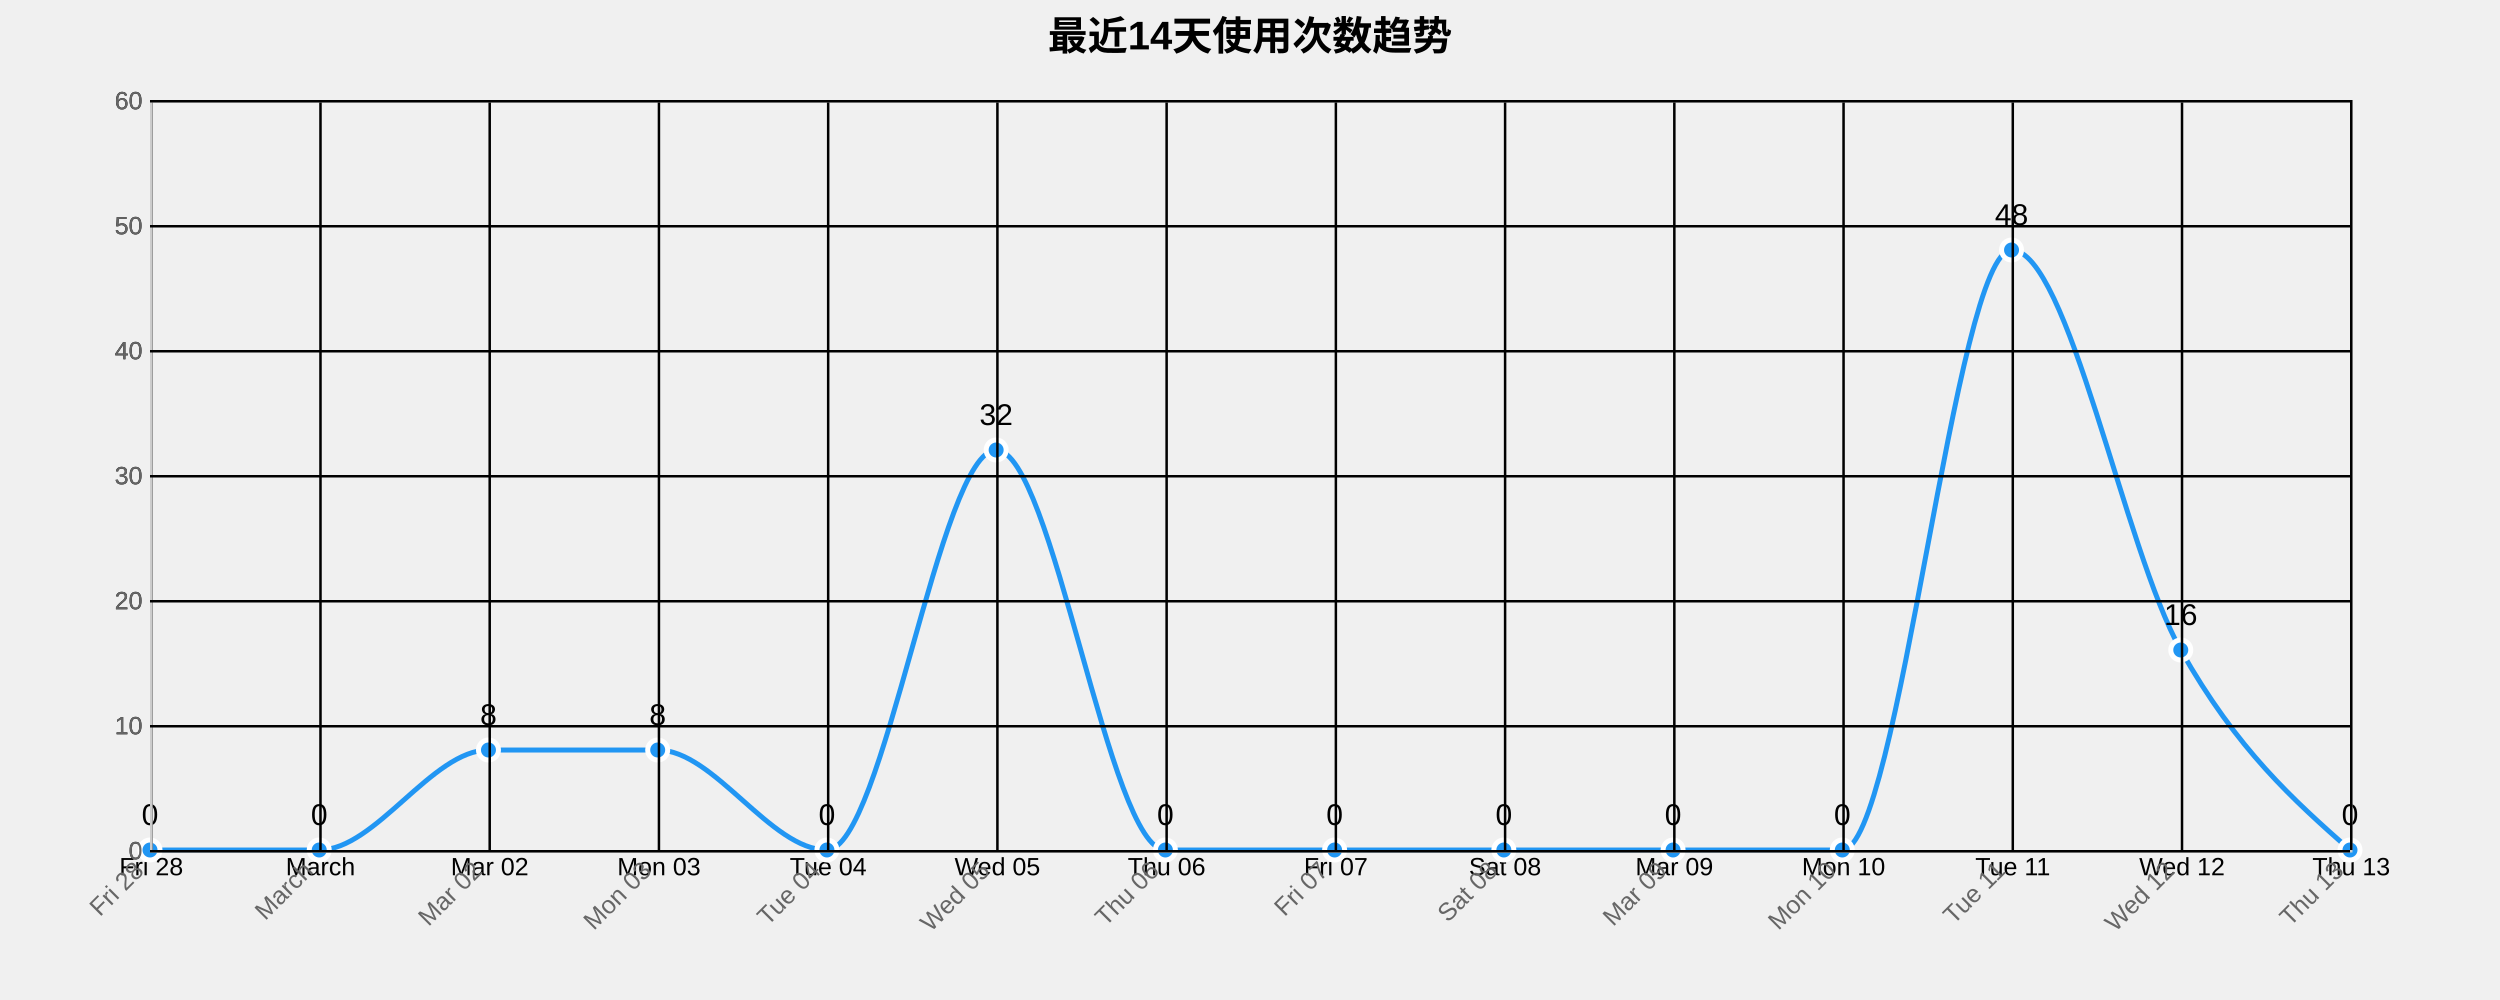
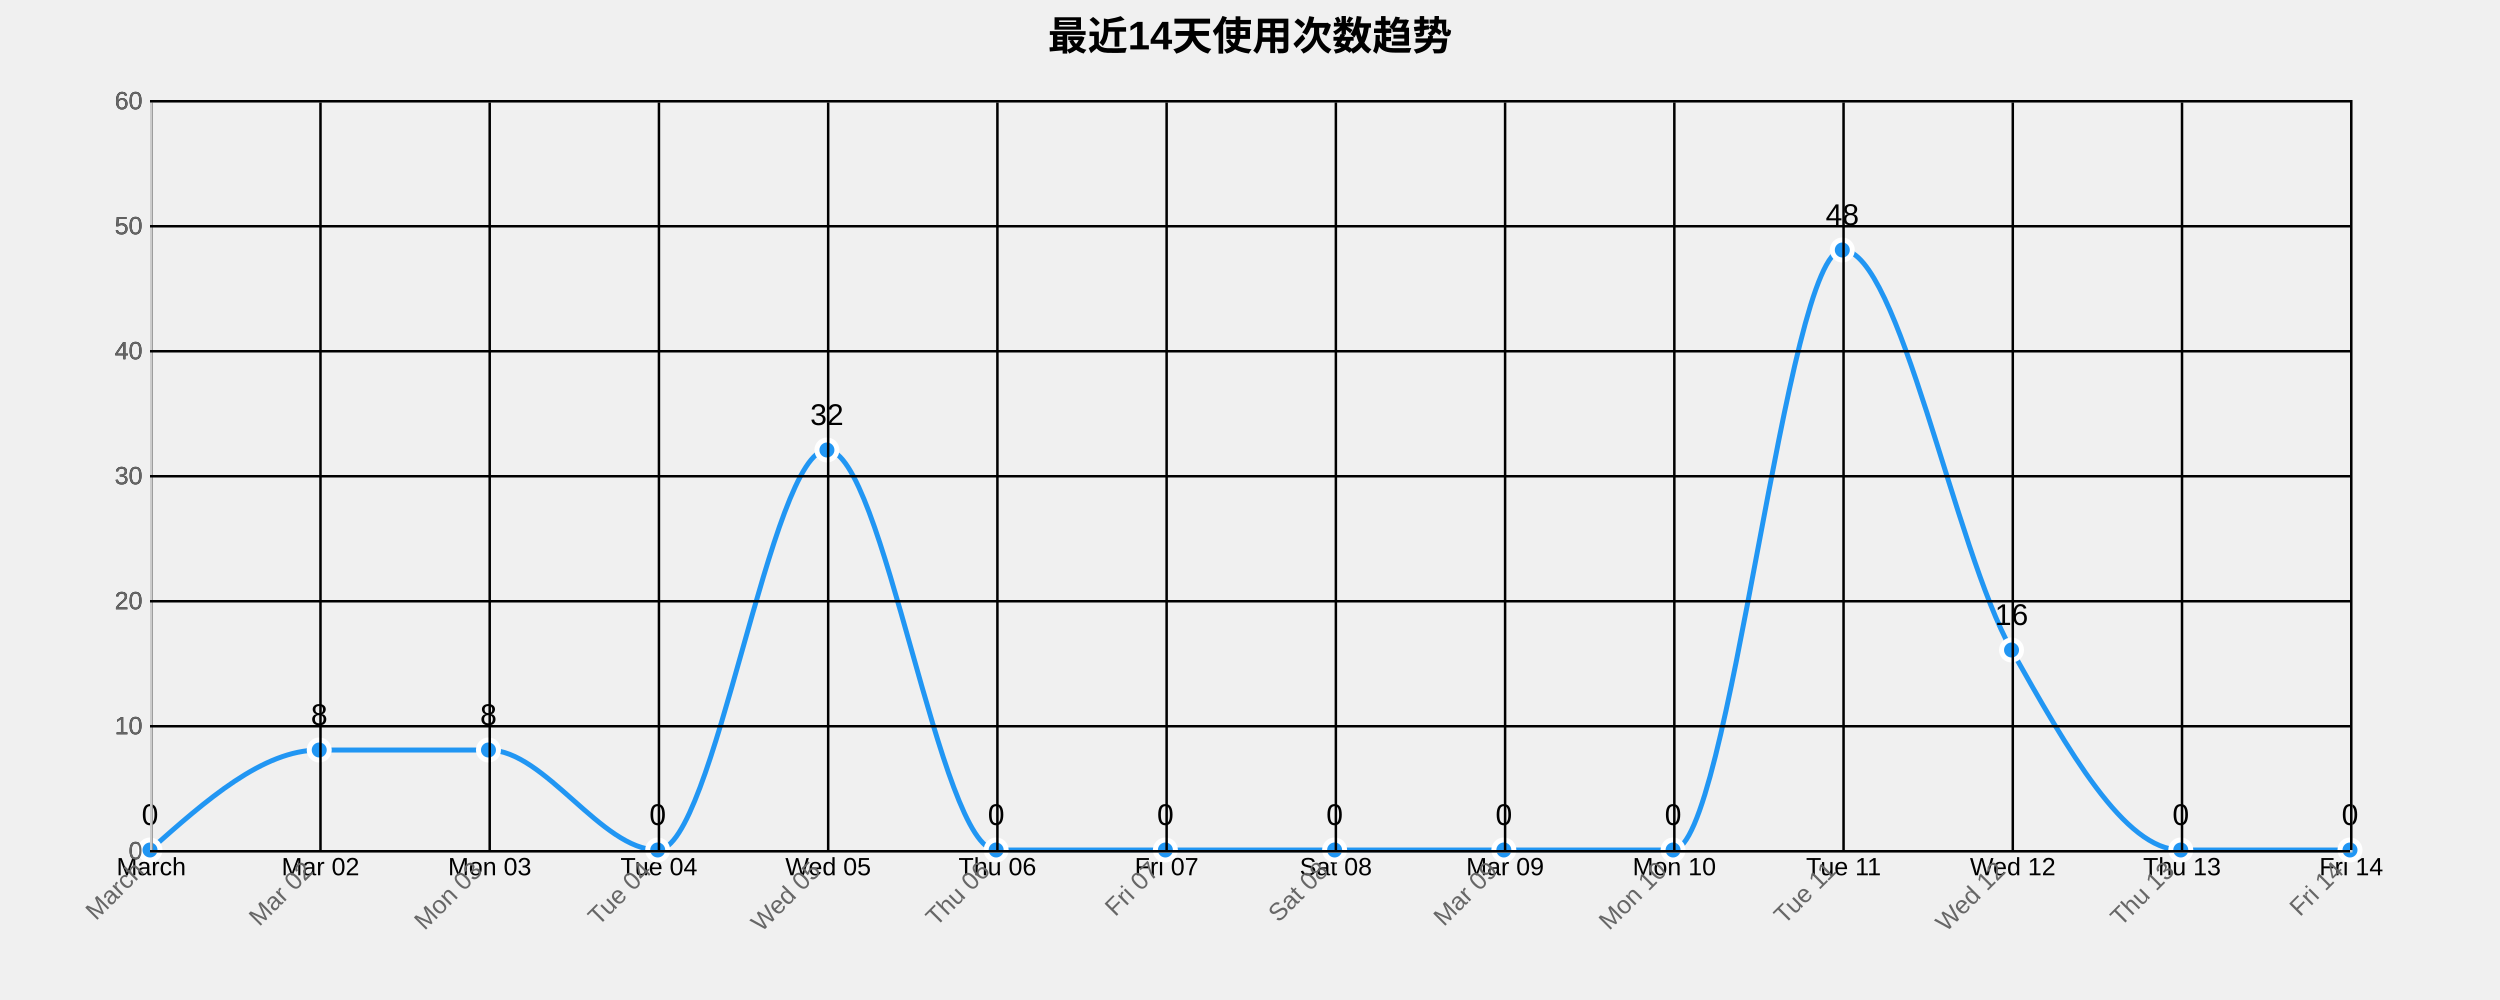
<svg xmlns="http://www.w3.org/2000/svg" width="1000" height="400">
  <g transform="translate(60,40)">
    <text x="440" y="-20" text-anchor="middle" style="font-size: 16px; font-weight: bold;">最近14天使用次数趋势</text>
    <g class="grid" transform="translate(0,300)" fill="none" font-size="10" font-family="sans-serif" text-anchor="middle">
      <path class="domain" stroke="currentColor" d="M0.5,-300V0.5H880.5V-300" />
      <g class="tick" opacity="1" transform="translate(0.5,0)">
        <line stroke="currentColor" y2="-300" />
-         <text fill="currentColor" y="3" dy="0.71em">Fri 28</text>
+         <text fill="currentColor" y="3" dy="0.71em">March</text>
      </g>
      <g class="tick" opacity="1" transform="translate(68.19231,0)">
        <line stroke="currentColor" y2="-300" />
-         <text fill="currentColor" y="3" dy="0.71em">March</text>
+         <text fill="currentColor" y="3" dy="0.71em">Mar 02</text>
      </g>
      <g class="tick" opacity="1" transform="translate(135.8846,0)">
        <line stroke="currentColor" y2="-300" />
-         <text fill="currentColor" y="3" dy="0.71em">Mar 02</text>
+         <text fill="currentColor" y="3" dy="0.71em">Mon 03</text>
      </g>
      <g class="tick" opacity="1" transform="translate(203.5769,0)">
        <line stroke="currentColor" y2="-300" />
-         <text fill="currentColor" y="3" dy="0.71em">Mon 03</text>
+         <text fill="currentColor" y="3" dy="0.71em">Tue 04</text>
      </g>
      <g class="tick" opacity="1" transform="translate(271.2692,0)">
        <line stroke="currentColor" y2="-300" />
-         <text fill="currentColor" y="3" dy="0.71em">Tue 04</text>
+         <text fill="currentColor" y="3" dy="0.71em">Wed 05</text>
      </g>
      <g class="tick" opacity="1" transform="translate(338.9615,0)">
        <line stroke="currentColor" y2="-300" />
-         <text fill="currentColor" y="3" dy="0.71em">Wed 05</text>
+         <text fill="currentColor" y="3" dy="0.71em">Thu 06</text>
      </g>
      <g class="tick" opacity="1" transform="translate(406.6538,0)">
        <line stroke="currentColor" y2="-300" />
-         <text fill="currentColor" y="3" dy="0.71em">Thu 06</text>
+         <text fill="currentColor" y="3" dy="0.71em">Fri 07</text>
      </g>
      <g class="tick" opacity="1" transform="translate(474.3462,0)">
        <line stroke="currentColor" y2="-300" />
-         <text fill="currentColor" y="3" dy="0.71em">Fri 07</text>
+         <text fill="currentColor" y="3" dy="0.71em">Sat 08</text>
      </g>
      <g class="tick" opacity="1" transform="translate(542.0385,0)">
        <line stroke="currentColor" y2="-300" />
-         <text fill="currentColor" y="3" dy="0.71em">Sat 08</text>
+         <text fill="currentColor" y="3" dy="0.71em">Mar 09</text>
      </g>
      <g class="tick" opacity="1" transform="translate(609.7308,0)">
        <line stroke="currentColor" y2="-300" />
-         <text fill="currentColor" y="3" dy="0.71em">Mar 09</text>
+         <text fill="currentColor" y="3" dy="0.71em">Mon 10</text>
      </g>
      <g class="tick" opacity="1" transform="translate(677.4231,0)">
        <line stroke="currentColor" y2="-300" />
-         <text fill="currentColor" y="3" dy="0.71em">Mon 10</text>
+         <text fill="currentColor" y="3" dy="0.71em">Tue 11</text>
      </g>
      <g class="tick" opacity="1" transform="translate(745.1154,0)">
        <line stroke="currentColor" y2="-300" />
-         <text fill="currentColor" y="3" dy="0.71em">Tue 11</text>
+         <text fill="currentColor" y="3" dy="0.71em">Wed 12</text>
      </g>
      <g class="tick" opacity="1" transform="translate(812.8077,0)">
        <line stroke="currentColor" y2="-300" />
-         <text fill="currentColor" y="3" dy="0.71em">Wed 12</text>
+         <text fill="currentColor" y="3" dy="0.71em">Thu 13</text>
      </g>
      <g class="tick" opacity="1" transform="translate(880.5,0)">
        <line stroke="currentColor" y2="-300" />
-         <text fill="currentColor" y="3" dy="0.71em">Thu 13</text>
+         <text fill="currentColor" y="3" dy="0.71em">Fri 14</text>
      </g>
    </g>
    <g class="grid" fill="none" font-size="10" font-family="sans-serif" text-anchor="end">
      <path class="domain" stroke="currentColor" d="M880,300.5H0.5V0.5H880" />
      <g class="tick" opacity="1" transform="translate(0,300.5)">
        <line stroke="currentColor" x2="880" />
        <text fill="currentColor" x="-3" dy="0.32em">0</text>
      </g>
      <g class="tick" opacity="1" transform="translate(0,250.5)">
        <line stroke="currentColor" x2="880" />
        <text fill="currentColor" x="-3" dy="0.32em">10</text>
      </g>
      <g class="tick" opacity="1" transform="translate(0,200.5)">
        <line stroke="currentColor" x2="880" />
        <text fill="currentColor" x="-3" dy="0.32em">20</text>
      </g>
      <g class="tick" opacity="1" transform="translate(0,150.5)">
        <line stroke="currentColor" x2="880" />
        <text fill="currentColor" x="-3" dy="0.32em">30</text>
      </g>
      <g class="tick" opacity="1" transform="translate(0,100.5)">
        <line stroke="currentColor" x2="880" />
        <text fill="currentColor" x="-3" dy="0.32em">40</text>
      </g>
      <g class="tick" opacity="1" transform="translate(0,50.5)">
        <line stroke="currentColor" x2="880" />
        <text fill="currentColor" x="-3" dy="0.32em">50</text>
      </g>
      <g class="tick" opacity="1" transform="translate(0,0.5)">
        <line stroke="currentColor" x2="880" />
        <text fill="currentColor" x="-3" dy="0.32em">60</text>
      </g>
    </g>
-     <path class="area" d="M0,300C22.564,300,45.128,300,67.692,300C90.256,300,112.821,260,135.385,260C157.949,260,180.513,260,203.077,260C225.641,260,248.205,300,270.769,300C293.333,300,315.897,140,338.462,140C361.026,140,383.59,300,406.154,300C428.718,300,451.282,300,473.846,300C496.41,300,518.974,300,541.538,300C564.103,300,586.667,300,609.231,300C631.795,300,654.359,300,676.923,300C699.487,300,722.051,60,744.615,60C767.179,60,789.744,180,812.308,220C834.872,260,857.436,280,880,300L880,300C857.436,300,834.872,300,812.308,300C789.744,300,767.179,300,744.615,300C722.051,300,699.487,300,676.923,300C654.359,300,631.795,300,609.231,300C586.667,300,564.103,300,541.538,300C518.974,300,496.41,300,473.846,300C451.282,300,428.718,300,406.154,300C383.59,300,361.026,300,338.462,300C315.897,300,293.333,300,270.769,300C248.205,300,225.641,300,203.077,300C180.513,300,157.949,300,135.385,300C112.821,300,90.256,300,67.692,300C45.128,300,22.564,300,0,300Z" style="fill: url(#area-gradient); opacity: 0.3;" />
-     <path class="line" d="M0,300C22.564,300,45.128,300,67.692,300C90.256,300,112.821,260,135.385,260C157.949,260,180.513,260,203.077,260C225.641,260,248.205,300,270.769,300C293.333,300,315.897,140,338.462,140C361.026,140,383.59,300,406.154,300C428.718,300,451.282,300,473.846,300C496.41,300,518.974,300,541.538,300C564.103,300,586.667,300,609.231,300C631.795,300,654.359,300,676.923,300C699.487,300,722.051,60,744.615,60C767.179,60,789.744,180,812.308,220C834.872,260,857.436,280,880,300" style="fill: none; stroke: #2196F3; stroke-width: 2px;" />
+     <path class="area" d="M0,300C22.564,280,45.128,260,67.692,260C90.256,260,112.821,260,135.385,260C157.949,260,180.513,300,203.077,300C225.641,300,248.205,140,270.769,140C293.333,140,315.897,300,338.462,300C361.026,300,383.59,300,406.154,300C428.718,300,451.282,300,473.846,300C496.41,300,518.974,300,541.538,300C564.103,300,586.667,300,609.231,300C631.795,300,654.359,60,676.923,60C699.487,60,722.051,180,744.615,220C767.179,260,789.744,300,812.308,300C834.872,300,857.436,300,880,300L880,300C857.436,300,834.872,300,812.308,300C789.744,300,767.179,300,744.615,300C722.051,300,699.487,300,676.923,300C654.359,300,631.795,300,609.231,300C586.667,300,564.103,300,541.538,300C518.974,300,496.41,300,473.846,300C451.282,300,428.718,300,406.154,300C383.59,300,361.026,300,338.462,300C315.897,300,293.333,300,270.769,300C248.205,300,225.641,300,203.077,300C180.513,300,157.949,300,135.385,300C112.821,300,90.256,300,67.692,300C45.128,300,22.564,300,0,300Z" style="fill: url(#area-gradient); opacity: 0.3;" />
+     <path class="line" d="M0,300C22.564,280,45.128,260,67.692,260C90.256,260,112.821,260,135.385,260C157.949,260,180.513,300,203.077,300C225.641,300,248.205,140,270.769,140C293.333,140,315.897,300,338.462,300C361.026,300,383.59,300,406.154,300C428.718,300,451.282,300,473.846,300C496.41,300,518.974,300,541.538,300C564.103,300,586.667,300,609.231,300C631.795,300,654.359,60,676.923,60C699.487,60,722.051,180,744.615,220C767.179,260,789.744,300,812.308,300C834.872,300,857.436,300,880,300" style="fill: none; stroke: #2196F3; stroke-width: 2px;" />
    <circle class="dot" cx="0" cy="300" r="4" style="fill: #2196F3; stroke: #fff; stroke-width: 2px;" />
-     <circle class="dot" cx="67.692" cy="300" r="4" style="fill: #2196F3; stroke: #fff; stroke-width: 2px;" />
+     <circle class="dot" cx="67.692" cy="260" r="4" style="fill: #2196F3; stroke: #fff; stroke-width: 2px;" />
    <circle class="dot" cx="135.385" cy="260" r="4" style="fill: #2196F3; stroke: #fff; stroke-width: 2px;" />
-     <circle class="dot" cx="203.077" cy="260" r="4" style="fill: #2196F3; stroke: #fff; stroke-width: 2px;" />
-     <circle class="dot" cx="270.769" cy="300" r="4" style="fill: #2196F3; stroke: #fff; stroke-width: 2px;" />
-     <circle class="dot" cx="338.462" cy="140" r="4" style="fill: #2196F3; stroke: #fff; stroke-width: 2px;" />
+     <circle class="dot" cx="203.077" cy="300" r="4" style="fill: #2196F3; stroke: #fff; stroke-width: 2px;" />
+     <circle class="dot" cx="270.769" cy="140" r="4" style="fill: #2196F3; stroke: #fff; stroke-width: 2px;" />
+     <circle class="dot" cx="338.462" cy="300" r="4" style="fill: #2196F3; stroke: #fff; stroke-width: 2px;" />
    <circle class="dot" cx="406.154" cy="300" r="4" style="fill: #2196F3; stroke: #fff; stroke-width: 2px;" />
    <circle class="dot" cx="473.846" cy="300" r="4" style="fill: #2196F3; stroke: #fff; stroke-width: 2px;" />
    <circle class="dot" cx="541.538" cy="300" r="4" style="fill: #2196F3; stroke: #fff; stroke-width: 2px;" />
    <circle class="dot" cx="609.231" cy="300" r="4" style="fill: #2196F3; stroke: #fff; stroke-width: 2px;" />
-     <circle class="dot" cx="676.923" cy="300" r="4" style="fill: #2196F3; stroke: #fff; stroke-width: 2px;" />
-     <circle class="dot" cx="744.615" cy="60" r="4" style="fill: #2196F3; stroke: #fff; stroke-width: 2px;" />
-     <circle class="dot" cx="812.308" cy="220" r="4" style="fill: #2196F3; stroke: #fff; stroke-width: 2px;" />
+     <circle class="dot" cx="676.923" cy="60" r="4" style="fill: #2196F3; stroke: #fff; stroke-width: 2px;" />
+     <circle class="dot" cx="744.615" cy="220" r="4" style="fill: #2196F3; stroke: #fff; stroke-width: 2px;" />
+     <circle class="dot" cx="812.308" cy="300" r="4" style="fill: #2196F3; stroke: #fff; stroke-width: 2px;" />
    <circle class="dot" cx="880" cy="300" r="4" style="fill: #2196F3; stroke: #fff; stroke-width: 2px;" />
    <text class="label" x="0" y="290" text-anchor="middle" style="font-size: 12px;">0</text>
-     <text class="label" x="67.692" y="290" text-anchor="middle" style="font-size: 12px;">0</text>
+     <text class="label" x="67.692" y="250" text-anchor="middle" style="font-size: 12px;">8</text>
    <text class="label" x="135.385" y="250" text-anchor="middle" style="font-size: 12px;">8</text>
-     <text class="label" x="203.077" y="250" text-anchor="middle" style="font-size: 12px;">8</text>
-     <text class="label" x="270.769" y="290" text-anchor="middle" style="font-size: 12px;">0</text>
-     <text class="label" x="338.462" y="130" text-anchor="middle" style="font-size: 12px;">32</text>
+     <text class="label" x="203.077" y="290" text-anchor="middle" style="font-size: 12px;">0</text>
+     <text class="label" x="270.769" y="130" text-anchor="middle" style="font-size: 12px;">32</text>
+     <text class="label" x="338.462" y="290" text-anchor="middle" style="font-size: 12px;">0</text>
    <text class="label" x="406.154" y="290" text-anchor="middle" style="font-size: 12px;">0</text>
    <text class="label" x="473.846" y="290" text-anchor="middle" style="font-size: 12px;">0</text>
    <text class="label" x="541.538" y="290" text-anchor="middle" style="font-size: 12px;">0</text>
    <text class="label" x="609.231" y="290" text-anchor="middle" style="font-size: 12px;">0</text>
-     <text class="label" x="676.923" y="290" text-anchor="middle" style="font-size: 12px;">0</text>
-     <text class="label" x="744.615" y="50" text-anchor="middle" style="font-size: 12px;">48</text>
-     <text class="label" x="812.308" y="210" text-anchor="middle" style="font-size: 12px;">16</text>
+     <text class="label" x="676.923" y="50" text-anchor="middle" style="font-size: 12px;">48</text>
+     <text class="label" x="744.615" y="210" text-anchor="middle" style="font-size: 12px;">16</text>
+     <text class="label" x="812.308" y="290" text-anchor="middle" style="font-size: 12px;">0</text>
    <text class="label" x="880" y="290" text-anchor="middle" style="font-size: 12px;">0</text>
    <g class="x-axis" transform="translate(0,300)" fill="none" font-size="10" font-family="sans-serif" text-anchor="middle">
      <path class="domain" stroke="currentColor" d="M0.5,-300V0.5H880.5V-300" />
      <g class="tick" opacity="1" transform="translate(0.5,0)">
        <line stroke="currentColor" y2="-300" />
-         <text fill="currentColor" y="3" dy=".15em" style="text-anchor: end;" dx="-.8em" transform="rotate(-45)">Fri 28</text>
+         <text fill="currentColor" y="3" dy=".15em" style="text-anchor: end;" dx="-.8em" transform="rotate(-45)">March</text>
      </g>
      <g class="tick" opacity="1" transform="translate(68.19231,0)">
        <line stroke="currentColor" y2="-300" />
-         <text fill="currentColor" y="3" dy=".15em" style="text-anchor: end;" dx="-.8em" transform="rotate(-45)">March</text>
+         <text fill="currentColor" y="3" dy=".15em" style="text-anchor: end;" dx="-.8em" transform="rotate(-45)">Mar 02</text>
      </g>
      <g class="tick" opacity="1" transform="translate(135.8846,0)">
        <line stroke="currentColor" y2="-300" />
-         <text fill="currentColor" y="3" dy=".15em" style="text-anchor: end;" dx="-.8em" transform="rotate(-45)">Mar 02</text>
+         <text fill="currentColor" y="3" dy=".15em" style="text-anchor: end;" dx="-.8em" transform="rotate(-45)">Mon 03</text>
      </g>
      <g class="tick" opacity="1" transform="translate(203.5769,0)">
        <line stroke="currentColor" y2="-300" />
-         <text fill="currentColor" y="3" dy=".15em" style="text-anchor: end;" dx="-.8em" transform="rotate(-45)">Mon 03</text>
+         <text fill="currentColor" y="3" dy=".15em" style="text-anchor: end;" dx="-.8em" transform="rotate(-45)">Tue 04</text>
      </g>
      <g class="tick" opacity="1" transform="translate(271.2692,0)">
        <line stroke="currentColor" y2="-300" />
-         <text fill="currentColor" y="3" dy=".15em" style="text-anchor: end;" dx="-.8em" transform="rotate(-45)">Tue 04</text>
+         <text fill="currentColor" y="3" dy=".15em" style="text-anchor: end;" dx="-.8em" transform="rotate(-45)">Wed 05</text>
      </g>
      <g class="tick" opacity="1" transform="translate(338.9615,0)">
        <line stroke="currentColor" y2="-300" />
-         <text fill="currentColor" y="3" dy=".15em" style="text-anchor: end;" dx="-.8em" transform="rotate(-45)">Wed 05</text>
+         <text fill="currentColor" y="3" dy=".15em" style="text-anchor: end;" dx="-.8em" transform="rotate(-45)">Thu 06</text>
      </g>
      <g class="tick" opacity="1" transform="translate(406.6538,0)">
        <line stroke="currentColor" y2="-300" />
-         <text fill="currentColor" y="3" dy=".15em" style="text-anchor: end;" dx="-.8em" transform="rotate(-45)">Thu 06</text>
+         <text fill="currentColor" y="3" dy=".15em" style="text-anchor: end;" dx="-.8em" transform="rotate(-45)">Fri 07</text>
      </g>
      <g class="tick" opacity="1" transform="translate(474.3462,0)">
        <line stroke="currentColor" y2="-300" />
-         <text fill="currentColor" y="3" dy=".15em" style="text-anchor: end;" dx="-.8em" transform="rotate(-45)">Fri 07</text>
+         <text fill="currentColor" y="3" dy=".15em" style="text-anchor: end;" dx="-.8em" transform="rotate(-45)">Sat 08</text>
      </g>
      <g class="tick" opacity="1" transform="translate(542.0385,0)">
        <line stroke="currentColor" y2="-300" />
-         <text fill="currentColor" y="3" dy=".15em" style="text-anchor: end;" dx="-.8em" transform="rotate(-45)">Sat 08</text>
+         <text fill="currentColor" y="3" dy=".15em" style="text-anchor: end;" dx="-.8em" transform="rotate(-45)">Mar 09</text>
      </g>
      <g class="tick" opacity="1" transform="translate(609.7308,0)">
        <line stroke="currentColor" y2="-300" />
-         <text fill="currentColor" y="3" dy=".15em" style="text-anchor: end;" dx="-.8em" transform="rotate(-45)">Mar 09</text>
+         <text fill="currentColor" y="3" dy=".15em" style="text-anchor: end;" dx="-.8em" transform="rotate(-45)">Mon 10</text>
      </g>
      <g class="tick" opacity="1" transform="translate(677.4231,0)">
        <line stroke="currentColor" y2="-300" />
-         <text fill="currentColor" y="3" dy=".15em" style="text-anchor: end;" dx="-.8em" transform="rotate(-45)">Mon 10</text>
+         <text fill="currentColor" y="3" dy=".15em" style="text-anchor: end;" dx="-.8em" transform="rotate(-45)">Tue 11</text>
      </g>
      <g class="tick" opacity="1" transform="translate(745.1154,0)">
        <line stroke="currentColor" y2="-300" />
-         <text fill="currentColor" y="3" dy=".15em" style="text-anchor: end;" dx="-.8em" transform="rotate(-45)">Tue 11</text>
+         <text fill="currentColor" y="3" dy=".15em" style="text-anchor: end;" dx="-.8em" transform="rotate(-45)">Wed 12</text>
      </g>
      <g class="tick" opacity="1" transform="translate(812.8077,0)">
        <line stroke="currentColor" y2="-300" />
-         <text fill="currentColor" y="3" dy=".15em" style="text-anchor: end;" dx="-.8em" transform="rotate(-45)">Wed 12</text>
+         <text fill="currentColor" y="3" dy=".15em" style="text-anchor: end;" dx="-.8em" transform="rotate(-45)">Thu 13</text>
      </g>
      <g class="tick" opacity="1" transform="translate(880.5,0)">
        <line stroke="currentColor" y2="-300" />
-         <text fill="currentColor" y="3" dy=".15em" style="text-anchor: end;" dx="-.8em" transform="rotate(-45)">Thu 13</text>
+         <text fill="currentColor" y="3" dy=".15em" style="text-anchor: end;" dx="-.8em" transform="rotate(-45)">Fri 14</text>
      </g>
    </g>
    <g class="y-axis" fill="none" font-size="10" font-family="sans-serif" text-anchor="end">
      <path class="domain" stroke="currentColor" d="M880,300.5H0.5V0.5H880" />
      <g class="tick" opacity="1" transform="translate(0,300.5)">
        <line stroke="currentColor" x2="880" />
        <text fill="currentColor" x="-3" dy="0.32em">0</text>
      </g>
      <g class="tick" opacity="1" transform="translate(0,250.5)">
        <line stroke="currentColor" x2="880" />
        <text fill="currentColor" x="-3" dy="0.32em">10</text>
      </g>
      <g class="tick" opacity="1" transform="translate(0,200.5)">
        <line stroke="currentColor" x2="880" />
        <text fill="currentColor" x="-3" dy="0.32em">20</text>
      </g>
      <g class="tick" opacity="1" transform="translate(0,150.5)">
        <line stroke="currentColor" x2="880" />
        <text fill="currentColor" x="-3" dy="0.32em">30</text>
      </g>
      <g class="tick" opacity="1" transform="translate(0,100.5)">
        <line stroke="currentColor" x2="880" />
        <text fill="currentColor" x="-3" dy="0.32em">40</text>
      </g>
      <g class="tick" opacity="1" transform="translate(0,50.5)">
        <line stroke="currentColor" x2="880" />
        <text fill="currentColor" x="-3" dy="0.32em">50</text>
      </g>
      <g class="tick" opacity="1" transform="translate(0,0.5)">
        <line stroke="currentColor" x2="880" />
        <text fill="currentColor" x="-3" dy="0.32em">60</text>
      </g>
    </g>
    <style>
    .grid line {
      stroke: #e0e0e0;
      stroke-opacity: 0.7;
      shape-rendering: crispEdges;
    }
    .grid path {
      stroke-width: 0;
    }
    .dot:hover {
      r: 6;
    }
    text {
      font-family: Arial, sans-serif;
    }
    .x-axis path, .y-axis path {
      stroke: #ccc;
    }
    .x-axis text, .y-axis text {
      fill: #666;
    }
  </style>
  </g>
</svg>
